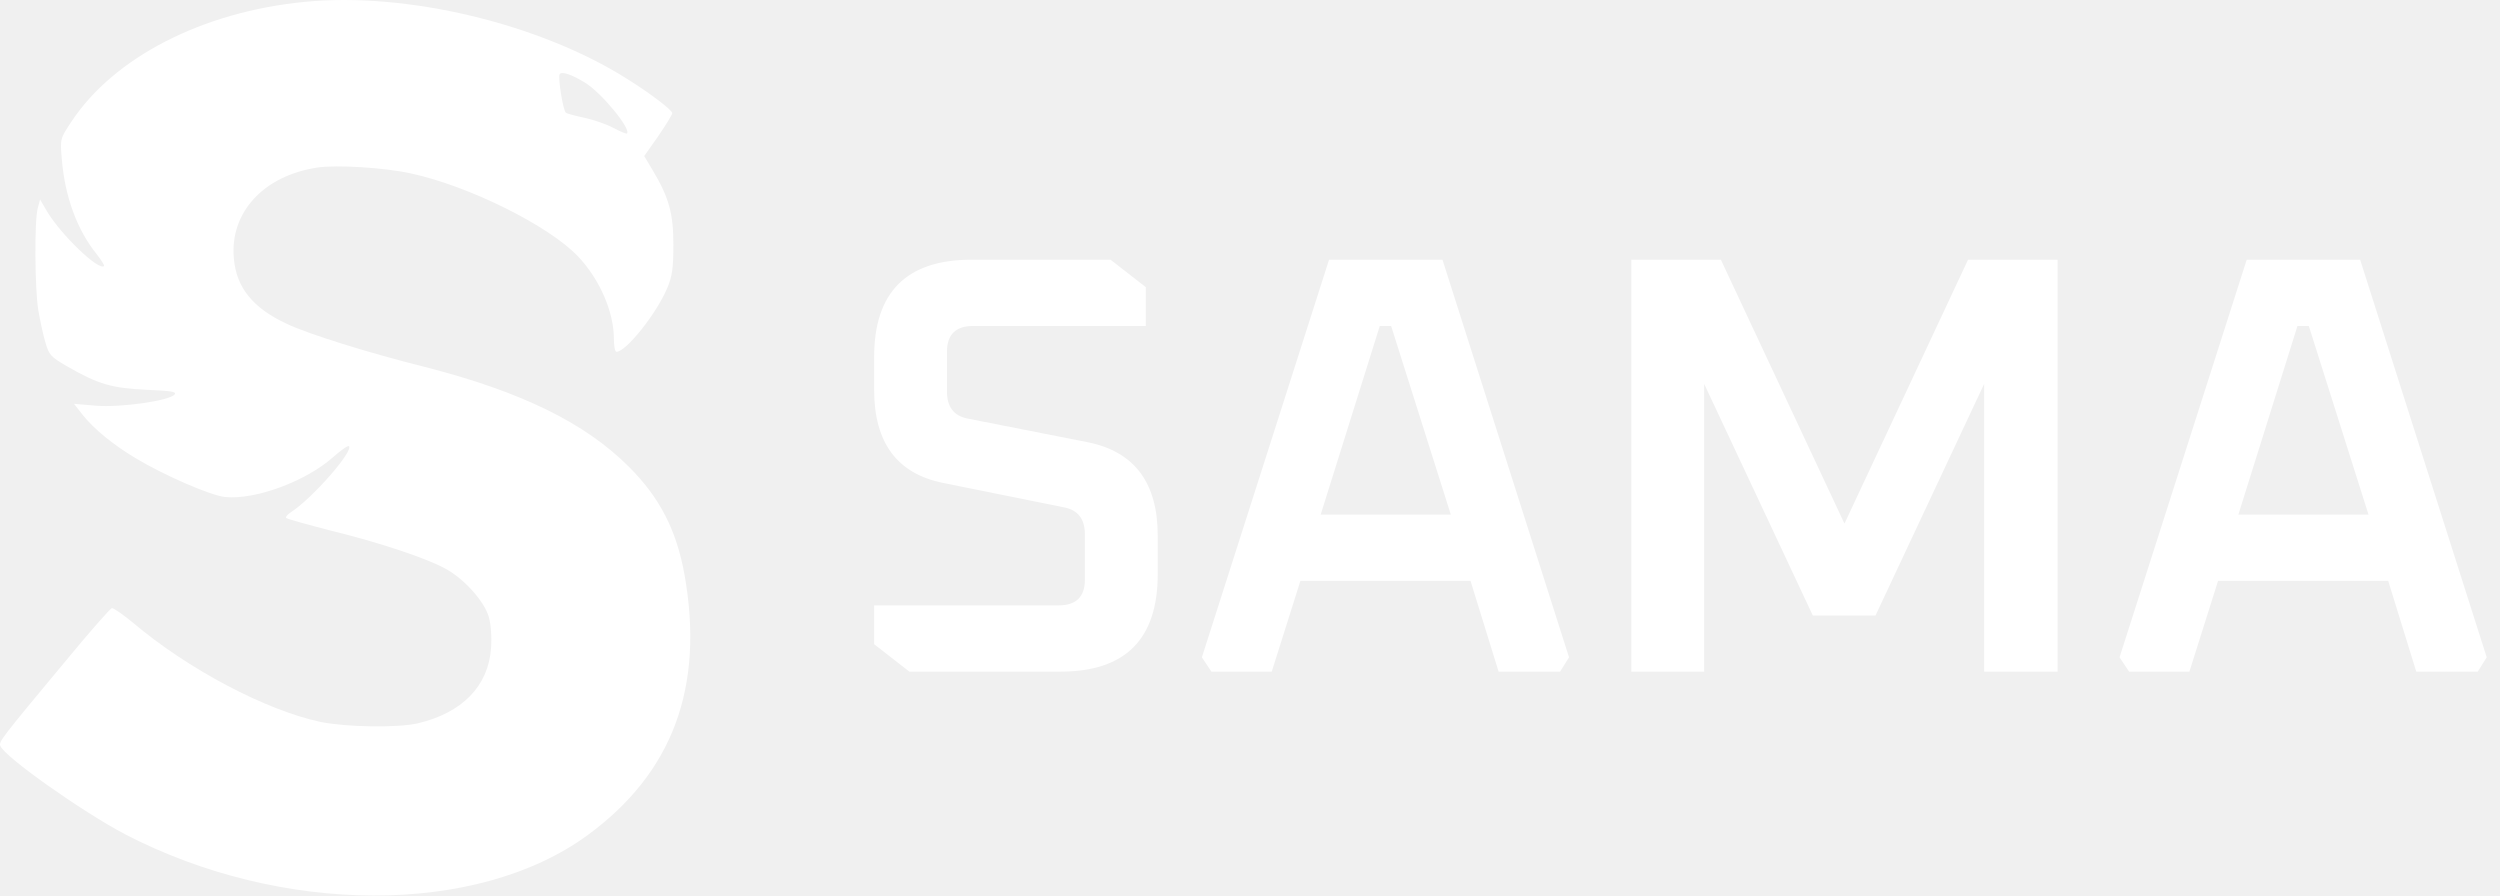
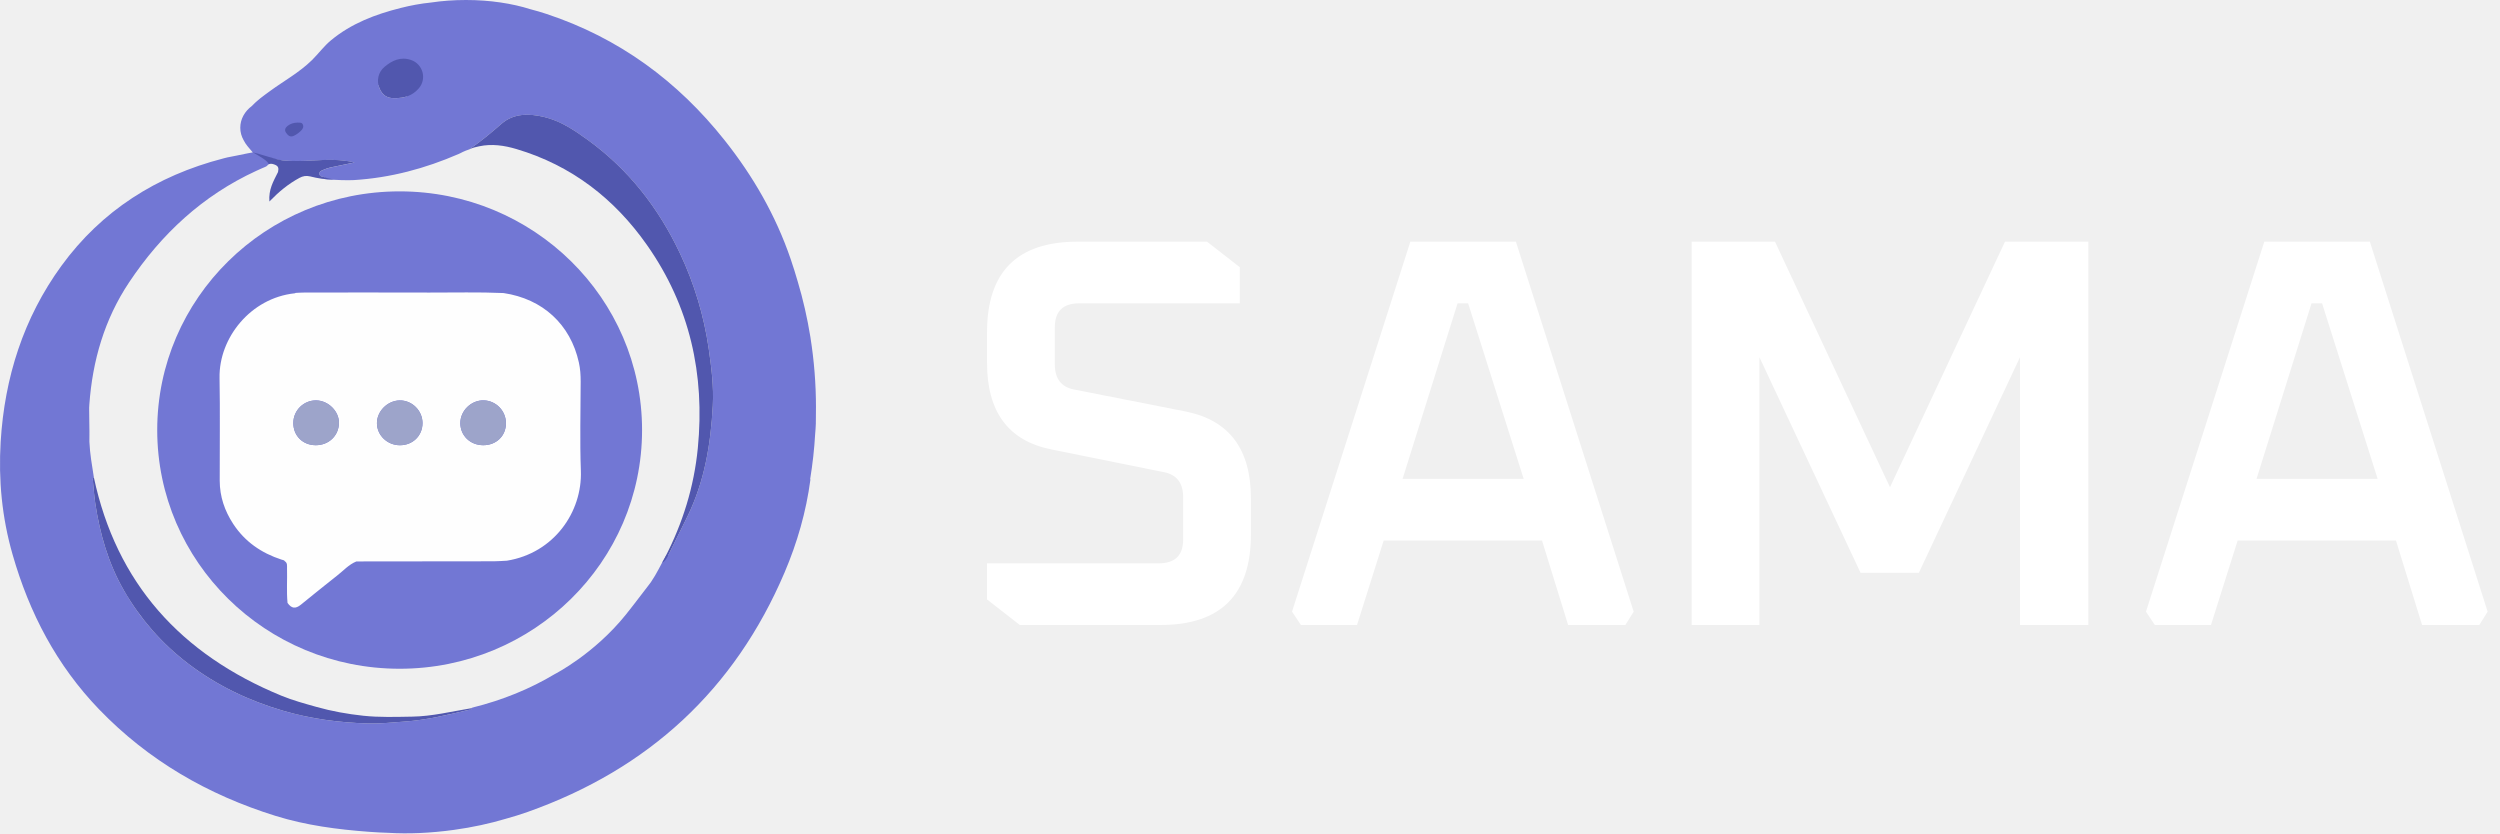
- <svg xmlns="http://www.w3.org/2000/svg" width="134" height="48" viewBox="0 0 134 48" fill="none">
-   <path d="M16.364 0.097C10.851 0.627 6.097 3.074 3.817 6.537C3.221 7.436 3.221 7.451 3.311 8.512C3.474 10.531 4.13 12.315 5.173 13.612C5.426 13.936 5.605 14.216 5.576 14.26C5.292 14.525 3.296 12.609 2.536 11.357L2.148 10.693L2.029 11.136C1.835 11.769 1.865 15.572 2.059 16.663C2.148 17.178 2.312 17.945 2.431 18.343C2.625 19.021 2.714 19.124 3.579 19.625C5.263 20.598 5.993 20.804 7.84 20.892C9.182 20.951 9.48 20.996 9.36 21.143C9.077 21.482 6.484 21.85 5.158 21.747L3.966 21.644L4.428 22.234C5.039 23 6.067 23.84 7.274 24.562C8.794 25.476 11.298 26.567 12.072 26.64C13.682 26.802 16.394 25.8 17.854 24.503C18.271 24.135 18.644 23.869 18.703 23.914C18.957 24.179 16.751 26.699 15.619 27.436C15.41 27.569 15.291 27.716 15.336 27.761C15.395 27.819 16.468 28.114 17.72 28.438C20.313 29.072 22.801 29.898 23.859 30.472C24.858 31.003 25.96 32.226 26.199 33.066C26.318 33.479 26.363 34.157 26.318 34.761C26.169 36.78 24.768 38.21 22.399 38.77C21.296 39.021 18.584 38.976 17.184 38.696C14.233 38.063 10.091 35.881 7.125 33.376C6.589 32.934 6.082 32.58 5.993 32.595C5.903 32.624 4.756 33.921 3.46 35.498C0.062 39.581 -0.072 39.758 0.017 39.979C0.241 40.568 4.398 43.501 6.693 44.71C15.082 49.072 25.558 49.102 31.489 44.769C36.063 41.423 37.762 36.825 36.689 30.797C36.257 28.409 35.363 26.67 33.709 25.019C31.355 22.661 27.912 20.981 22.771 19.669C19.717 18.903 16.513 17.901 15.366 17.355C13.563 16.515 12.668 15.425 12.534 13.848C12.311 11.401 14.114 9.426 16.99 8.984C18.033 8.822 20.596 8.984 22.012 9.293C25.111 9.957 29.418 12.094 30.982 13.744C32.144 14.968 32.904 16.721 32.904 18.151C32.904 18.534 32.964 18.858 33.038 18.858C33.56 18.858 35.184 16.81 35.751 15.469C36.034 14.805 36.093 14.393 36.093 13.111C36.093 11.43 35.855 10.575 34.961 9.087L34.529 8.365L35.289 7.289C35.691 6.699 36.034 6.139 36.034 6.066C36.034 5.903 34.856 5.004 33.605 4.223C28.911 1.261 21.803 -0.434 16.364 0.097ZM31.355 4.43C32.234 4.96 33.843 6.92 33.605 7.156C33.575 7.186 33.247 7.053 32.889 6.861C32.532 6.67 31.831 6.419 31.34 6.316C30.848 6.213 30.386 6.095 30.326 6.036C30.177 5.903 29.894 4.135 29.999 3.973C30.103 3.811 30.669 4.002 31.355 4.43Z" fill="white" />
-   <path d="M46.854 34.528V32.448H56.742C57.68 32.448 58.15 31.989 58.15 31.072V28.64C58.15 27.829 57.787 27.349 57.062 27.2L50.566 25.888C48.091 25.397 46.854 23.733 46.854 20.896V19.136C46.854 15.659 48.592 13.92 52.07 13.92H59.526L61.414 15.392V17.472H52.166C51.227 17.472 50.758 17.931 50.758 18.848V20.992C50.758 21.803 51.12 22.283 51.846 22.432L58.342 23.712C60.816 24.224 62.054 25.888 62.054 28.704V30.784C62.054 34.261 60.315 36 56.838 36H48.742L46.854 34.528ZM64.421 35.232L71.237 13.92H77.317L84.1 35.232L83.621 36H80.325L78.82 31.136H69.701L68.165 36H64.933L64.421 35.232ZM70.788 27.584H77.764L74.564 17.472H73.957L70.788 27.584ZM87.439 36V13.92H92.239L98.863 28.064L105.487 13.92H110.287V36H106.351V20.576L100.527 32.992H97.167L91.343 20.576V36H87.439ZM113.608 35.232L120.424 13.92H126.504L133.288 35.232L132.808 36H129.512L128.008 31.136H118.888L117.352 36H114.12L113.608 35.232ZM119.976 27.584H126.952L123.752 17.472H123.144L119.976 27.584Z" fill="white" />
+ <svg xmlns="http://www.w3.org/2000/svg" width="144" height="48" viewBox="0 0 144 48" fill="none">
+   <g clip-path="url(#clip0_3088_473)">
+     <path d="M56.853 34.528V32.448H66.742C67.68 32.448 68.15 31.989 68.15 31.072V28.64C68.15 27.829 67.787 27.349 67.061 27.2L60.566 25.888C58.091 25.397 56.853 23.733 56.853 20.896V19.136C56.853 15.659 58.592 13.92 62.069 13.92H69.525L71.413 15.392V17.472H62.166C61.227 17.472 60.758 17.931 60.758 18.848V20.992C60.758 21.803 61.12 22.283 61.846 22.432L68.341 23.712C70.816 24.224 72.053 25.888 72.053 28.704V30.784C72.053 34.261 70.315 36 66.838 36H58.742L56.853 34.528ZM74.42 35.232L81.236 13.92H87.316L94.1 35.232L93.62 36H90.324L88.82 31.136H79.7L78.164 36H74.932L74.42 35.232ZM80.788 27.584H87.764L84.564 17.472H83.956L80.788 27.584ZM97.439 36V13.92H102.239L108.863 28.064L115.487 13.92H120.287V36H116.351V20.576L110.527 32.992H107.167L101.343 20.576V36H97.439ZM123.608 35.232L130.424 13.92H136.504L143.288 35.232L142.808 36H139.512L138.008 31.136H128.888L127.352 36H124.12L123.608 35.232ZM129.976 27.584H136.952L133.752 17.472H133.144L129.976 27.584Z" fill="white" />
+     <g clip-path="url(#clip1_3088_473)">
+       <path d="M47 23.467C47 22.099 46.891 20.758 46.684 19.453C46.683 19.446 46.683 19.439 46.682 19.432C46.679 19.413 46.675 19.394 46.672 19.375C46.498 18.303 46.259 17.257 45.956 16.24C45.829 15.8 45.693 15.362 45.544 14.927C44.688 12.421 43.386 10.155 41.737 8.078C39.035 4.674 35.658 2.186 31.476 0.802C31.171 0.701 30.864 0.611 30.555 0.532C29.499 0.197 28.218 0 26.837 0C26.134 0 25.457 0.051 24.822 0.146C24.234 0.205 23.652 0.314 23.078 0.459C21.62 0.826 20.236 1.349 19.064 2.322C18.655 2.66 18.349 3.088 17.975 3.456C17.25 4.171 16.352 4.659 15.537 5.256C15.175 5.521 14.806 5.781 14.504 6.107C14.097 6.413 13.84 6.859 13.84 7.356C13.84 7.612 13.908 7.854 14.03 8.071C14.155 8.329 14.363 8.546 14.56 8.778C14.436 8.805 14.357 8.818 14.277 8.83C14.228 8.84 14.191 8.846 14.164 8.852C13.774 8.941 13.487 8.984 13.095 9.067C13.042 9.078 13.025 9.081 12.921 9.11C12.894 9.117 12.87 9.124 12.851 9.129C9.015 10.124 5.846 12.14 3.536 15.314C1.349 18.321 0.265 21.746 0.039 25.438C-0.096 27.65 0.115 29.82 0.729 31.955C1.69 35.305 3.261 38.319 5.711 40.862C8.545 43.803 11.975 45.783 15.878 46.997C17.628 47.541 19.439 47.778 21.263 47.913C21.635 47.94 22.008 47.96 22.381 47.971C23.509 48.039 24.796 47.989 26.148 47.801C27.223 47.653 28.234 47.431 29.139 47.16C29.562 47.044 29.982 46.913 30.395 46.767C37.365 44.295 42.316 39.714 45.188 32.982C45.921 31.263 46.435 29.478 46.68 27.624C46.675 27.613 46.671 27.602 46.666 27.592C46.806 26.74 46.903 25.872 46.954 24.991C46.991 24.598 47.004 24.204 46.997 23.81C46.998 23.695 46.999 23.581 46.999 23.467H47ZM23.447 5.55C23.228 5.624 22.978 5.659 22.682 5.654C22.302 5.654 22.019 5.485 21.854 5.078C21.831 5.019 21.813 4.959 21.799 4.899C22.265 5.156 22.822 5.376 23.447 5.55ZM41.056 23.36C40.939 25.574 40.582 27.74 39.589 29.761C39.224 30.502 38.858 31.242 38.49 31.981C38.444 31.944 38.401 31.939 38.368 31.995C38.025 32.586 37.862 32.986 37.492 33.533C37.457 33.579 37.417 33.632 37.373 33.691C36.682 34.605 36.13 35.302 36.051 35.4C34.226 37.67 31.969 38.82 31.969 38.82C30.527 39.682 28.948 40.325 27.233 40.751C27.194 40.761 27.157 40.782 27.121 40.798C27.182 40.916 27.072 40.872 27.033 40.881C25.797 41.176 24.565 41.475 23.288 41.564C22.586 41.614 21.885 41.693 21.18 41.672C19.529 41.621 17.904 41.406 16.317 40.942C14.328 40.36 12.489 39.483 10.845 38.231C9.326 37.074 8.095 35.665 7.145 34.021C6.24 32.455 5.754 30.755 5.487 28.986C5.422 28.554 5.394 28.116 5.352 27.68C5.345 27.611 5.336 27.535 5.404 27.482C5.299 26.805 5.178 26.129 5.149 25.442C5.152 24.877 5.152 24.958 5.152 24.877C5.152 24.289 5.135 24.204 5.136 23.616C5.136 23.535 5.132 23.464 5.146 23.304C5.327 20.775 6.017 18.393 7.434 16.267C9.287 13.486 11.669 11.263 14.763 9.84C14.867 9.792 14.965 9.752 15.102 9.688C15.189 9.65 15.167 9.661 15.249 9.626C15.288 9.609 15.294 9.606 15.332 9.587C15.359 9.57 15.352 9.576 15.375 9.555C15.428 9.508 15.418 9.519 15.465 9.468L15.467 9.467C15.467 9.467 15.467 9.467 15.467 9.467C15.476 9.457 15.486 9.447 15.496 9.438C15.516 9.418 15.523 9.389 15.514 9.363C15.475 9.245 15.447 9.224 15.178 9.025C15.604 9.117 15.941 9.207 16.29 9.242C16.859 9.298 17.424 9.278 17.994 9.247C18.803 9.204 19.615 9.164 20.421 9.359C19.957 9.455 19.492 9.548 19.029 9.65C18.895 9.679 18.765 9.725 18.639 9.78C18.529 9.828 18.382 9.864 18.398 10.023C18.415 10.182 18.567 10.167 18.682 10.206C18.854 10.265 18.448 10.298 18.852 10.33C19.318 10.367 19.995 10.396 20.386 10.373C22.491 10.243 24.493 9.706 26.417 8.87C26.454 8.854 26.486 8.843 26.52 8.822C26.607 8.773 26.562 8.8 26.66 8.751C26.841 8.675 26.811 8.679 27.019 8.609C27.675 8.165 28.28 7.661 28.877 7.138C29.58 6.522 30.457 6.532 31.326 6.735C32.287 6.96 33.084 7.501 33.863 8.066C36.226 9.778 37.944 12.003 39.171 14.605C39.996 16.353 40.547 18.187 40.824 20.102C40.98 21.185 41.115 22.269 41.057 23.363L41.056 23.36Z" fill="#7277D4" />
+       <path d="M27.019 8.607C27.019 8.607 27.017 8.608 27.017 8.609L27.019 8.607Z" fill="#7277D4" />
+       <path d="M15.528 9.407V9.404C15.528 9.404 15.528 9.404 15.527 9.405C15.527 9.406 15.527 9.407 15.528 9.407Z" fill="#7277D4" />
+       <path d="M38.138 32.41C38.27 32.164 38.259 32.188 38.293 32.129C39.327 30.137 39.977 28.035 40.195 25.806C40.608 21.569 39.74 17.631 37.262 14.108C35.393 11.45 32.93 9.532 29.746 8.585C29.041 8.376 28.332 8.272 27.601 8.427C27.4 8.47 27.239 8.502 27.018 8.609C27.674 8.163 28.28 7.66 28.877 7.137C29.58 6.52 30.457 6.53 31.326 6.733C32.287 6.958 33.084 7.499 33.863 8.064C36.226 9.776 37.944 12.001 39.171 14.603C39.996 16.352 40.547 18.185 40.824 20.1C40.98 21.183 41.115 22.267 41.057 23.361C40.94 25.575 40.583 27.741 39.589 29.762C39.21 30.532 38.83 31.302 38.447 32.07C38.399 32.167 38.269 32.373 38.138 32.411V32.41Z" fill="#5157AE" />
+       <path d="M5.403 27.482C6.702 33.592 10.42 37.693 16.206 40.071C16.864 40.342 17.552 40.528 18.238 40.721C19.118 40.969 20.018 41.129 20.921 41.226C21.853 41.326 22.797 41.294 23.738 41.278C24.893 41.26 25.997 40.983 27.12 40.798C27.182 40.916 27.071 40.872 27.033 40.881C25.797 41.176 24.564 41.475 23.288 41.564C22.585 41.614 21.885 41.693 21.18 41.672C19.529 41.621 17.904 41.406 16.317 40.942C14.328 40.36 12.489 39.483 10.845 38.231C9.326 37.074 8.094 35.665 7.144 34.021C6.24 32.455 5.754 30.755 5.487 28.986C5.422 28.554 5.394 28.116 5.351 27.68C5.345 27.61 5.335 27.535 5.403 27.482H5.403Z" fill="#5157AE" />
+       <path d="M22.682 5.654C22.303 5.654 22.02 5.485 21.855 5.078C21.681 4.65 21.778 4.16 22.151 3.848C22.584 3.486 23.072 3.253 23.668 3.452C24.367 3.687 24.601 4.551 24.113 5.101C23.769 5.489 23.334 5.664 22.683 5.654L22.682 5.654Z" fill="#5157AE" />
+       <path d="M23.019 38.52C30.731 38.52 36.983 32.364 36.983 24.771C36.983 17.178 30.731 11.023 23.019 11.023C15.307 11.023 9.056 17.178 9.056 24.771C9.056 32.364 15.307 38.52 23.019 38.52Z" fill="#7277D4" />
+       <path d="M19.209 10.332C18.749 10.354 18.302 10.268 17.86 10.161C17.638 10.107 17.45 10.137 17.245 10.248C16.603 10.596 16.053 11.051 15.517 11.607C15.467 10.91 15.732 10.476 16.015 9.907C16.065 9.669 16.037 9.558 15.792 9.471C15.652 9.423 15.584 9.421 15.468 9.464C15.486 9.298 14.907 8.969 14.562 8.776C14.987 8.867 15.942 9.204 16.29 9.239C16.86 9.295 17.425 9.275 17.995 9.244C18.804 9.201 19.616 9.161 20.422 9.356C19.955 9.453 19.486 9.546 19.02 9.648C18.89 9.677 18.762 9.723 18.639 9.777C18.529 9.825 18.382 9.861 18.399 10.02C18.416 10.179 18.568 10.164 18.683 10.203C18.855 10.262 18.782 10.259 19.21 10.331L19.209 10.332Z" fill="#5157AE" />
+       <path d="M17.114 7.063C17.251 7.07 17.383 7.038 17.441 7.167C17.503 7.303 17.45 7.419 17.344 7.523C17.218 7.648 17.083 7.75 16.919 7.825C16.704 7.923 16.589 7.799 16.482 7.653C16.365 7.493 16.433 7.358 16.563 7.253C16.728 7.121 16.928 7.068 17.114 7.063Z" fill="#5157AE" />
+       <path d="M16.216 32.234C15.054 31.856 14.103 31.2 13.433 30.178C12.938 29.423 12.658 28.598 12.656 27.694C12.651 25.717 12.682 23.74 12.646 21.764C12.604 19.465 14.437 17.163 16.978 16.894C16.998 16.892 17.016 16.878 17.036 16.87C17.212 16.863 17.388 16.85 17.565 16.85C19.955 16.849 22.346 16.843 24.736 16.852C26.159 16.857 27.583 16.816 29.006 16.88C31.261 17.215 32.861 18.687 33.343 20.879C33.423 21.239 33.448 21.606 33.447 21.976C33.443 23.687 33.394 25.399 33.458 27.107C33.548 29.488 31.91 31.856 29.199 32.296C28.95 32.308 28.701 32.329 28.452 32.33C25.81 32.335 23.169 32.337 20.527 32.339C20.089 32.517 19.782 32.871 19.421 33.151C18.715 33.699 18.027 34.27 17.331 34.83C17.016 35.084 16.793 35.053 16.562 34.728C16.499 34.066 16.551 33.403 16.533 32.74C16.529 32.592 16.567 32.428 16.404 32.326L16.407 32.328C16.367 32.25 16.281 32.263 16.216 32.234ZM27.829 25.644C28.58 25.648 29.138 25.114 29.143 24.388C29.148 23.674 28.579 23.082 27.869 23.061C27.147 23.041 26.511 23.657 26.515 24.375C26.518 25.093 27.085 25.641 27.829 25.644ZM18.178 25.644C18.928 25.651 19.509 25.102 19.524 24.373C19.539 23.701 18.922 23.079 18.225 23.063C17.502 23.047 16.898 23.635 16.895 24.359C16.892 25.095 17.435 25.638 18.178 25.644ZM23.035 25.646C23.775 25.646 24.335 25.097 24.337 24.372C24.338 23.65 23.728 23.049 23.012 23.064C22.314 23.081 21.709 23.692 21.711 24.378C21.714 25.074 22.311 25.646 23.035 25.646H23.035Z" fill="#FEFEFE" />
+       <path d="M27.829 25.644C27.085 25.641 26.518 25.093 26.515 24.375C26.511 23.657 27.147 23.041 27.869 23.061C28.579 23.082 29.148 23.674 29.143 24.388C29.138 25.114 28.58 25.648 27.829 25.644Z" fill="#9DA4CA" />
+       <path d="M18.177 25.644C17.433 25.638 16.891 25.094 16.895 24.358C16.898 23.634 17.502 23.047 18.225 23.063C18.921 23.078 19.538 23.701 19.524 24.373C19.508 25.102 18.927 25.65 18.177 25.644Z" fill="#9DA4CA" />
+       <path d="M23.035 25.645C22.311 25.645 21.715 25.074 21.712 24.377C21.709 23.691 22.315 23.08 23.013 23.064C23.729 23.048 24.338 23.649 24.337 24.371C24.335 25.096 23.775 25.645 23.036 25.645H23.035Z" fill="#9DA4CA" />
+     </g>
+   </g>
+   <defs>
+     <clipPath id="clip0_3088_473">
+       <rect width="144" height="48" fill="white" />
+     </clipPath>
+     <clipPath id="clip1_3088_473">
+       <rect width="47" height="48" fill="white" />
+     </clipPath>
+   </defs>
</svg>
